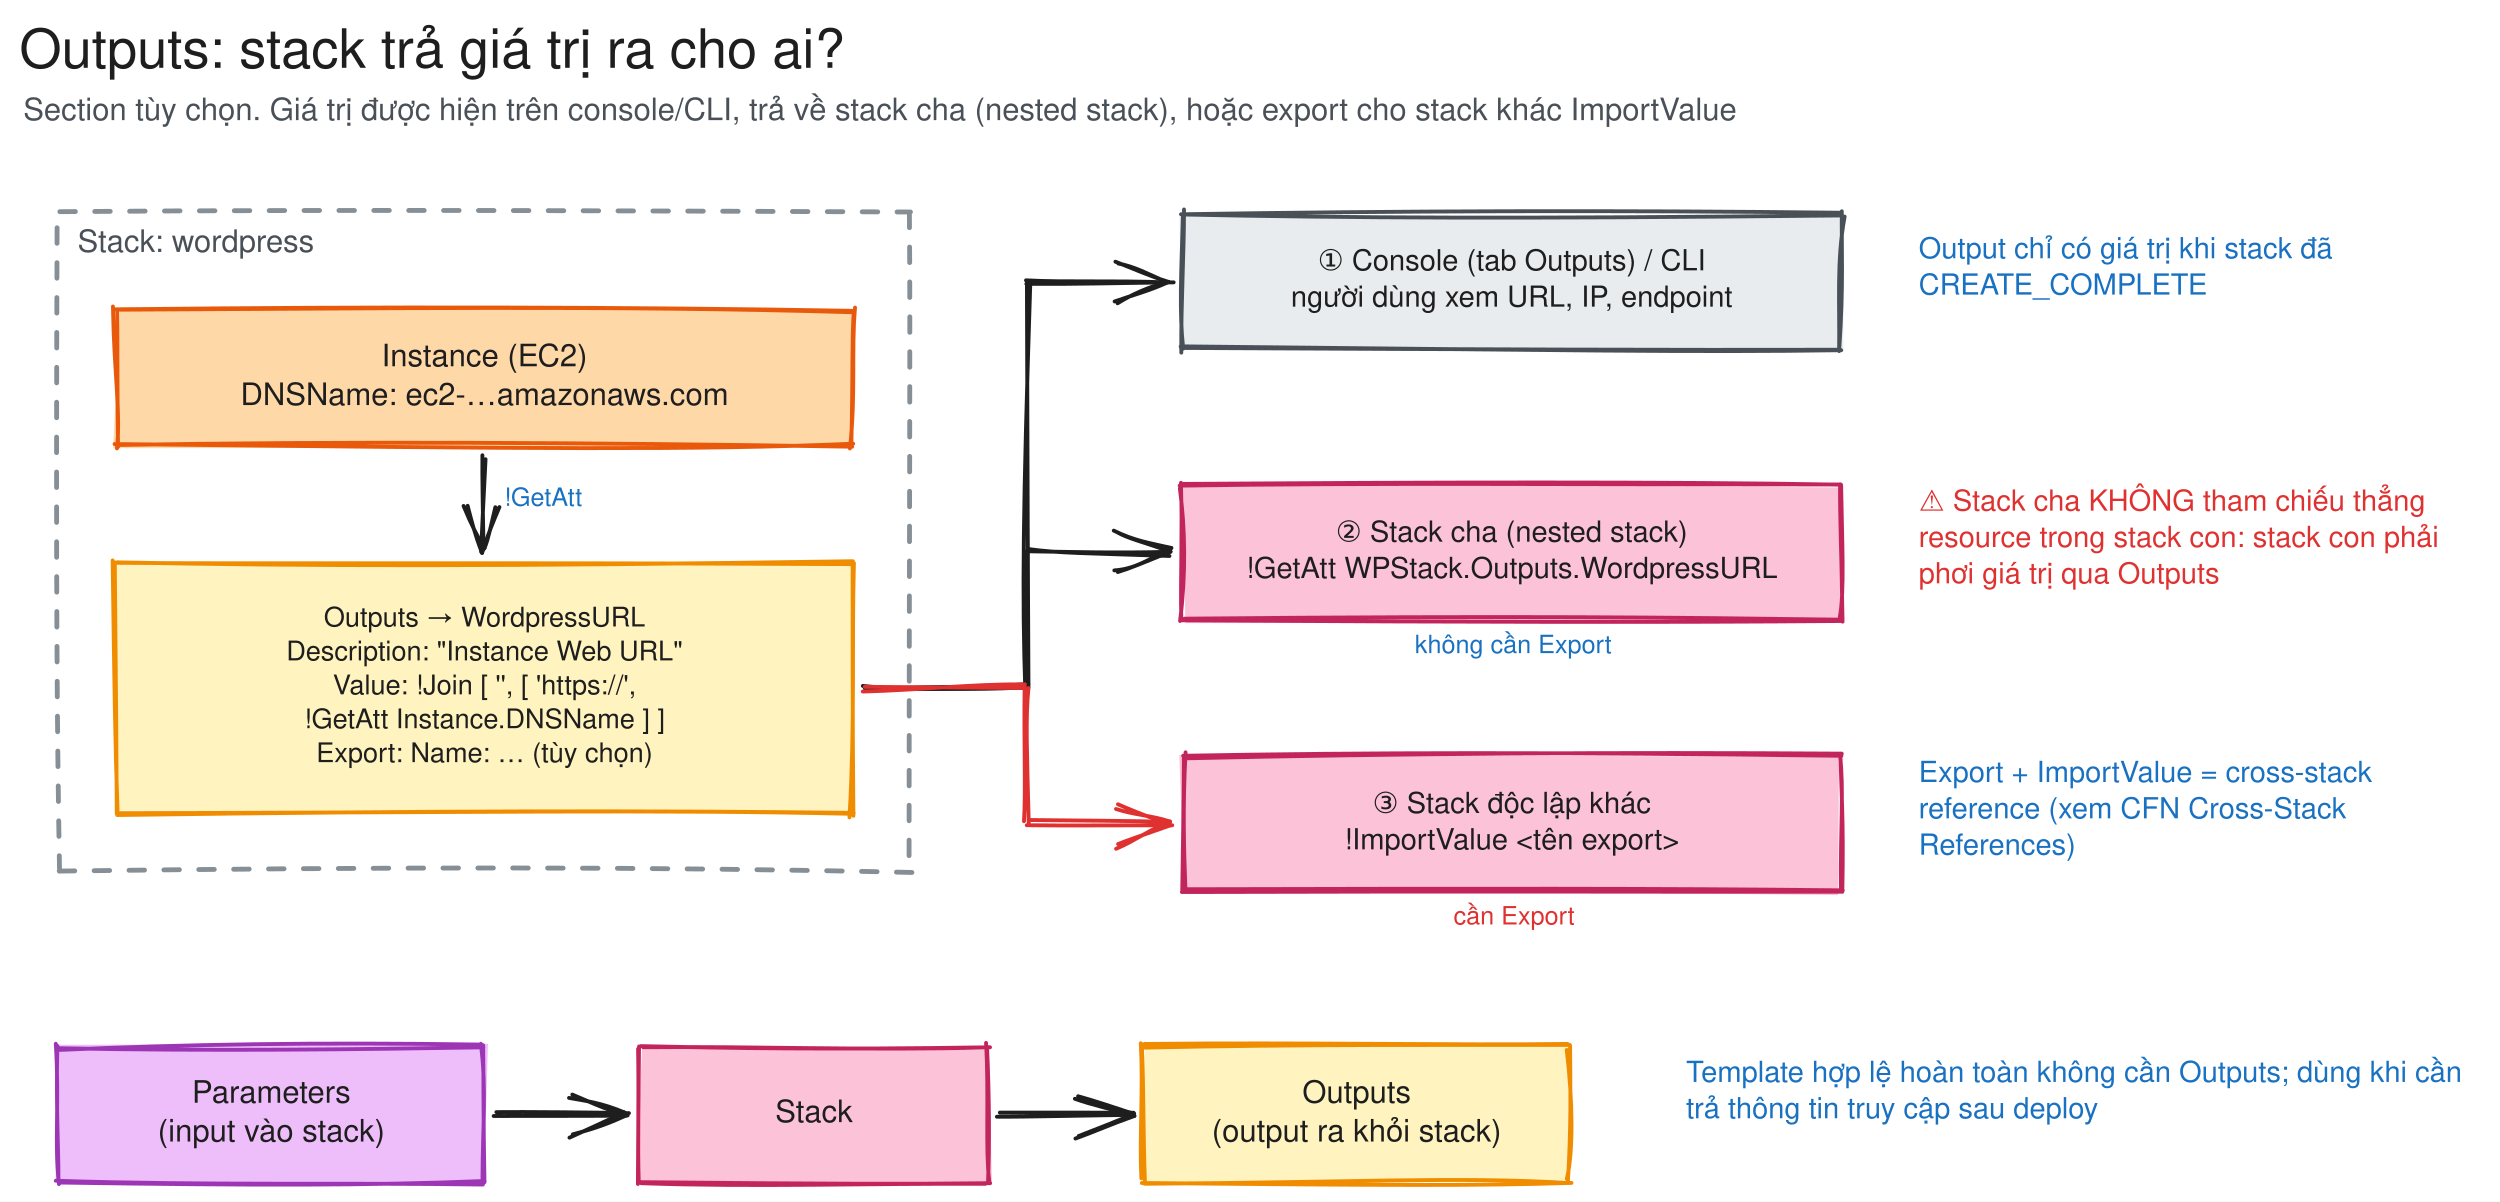
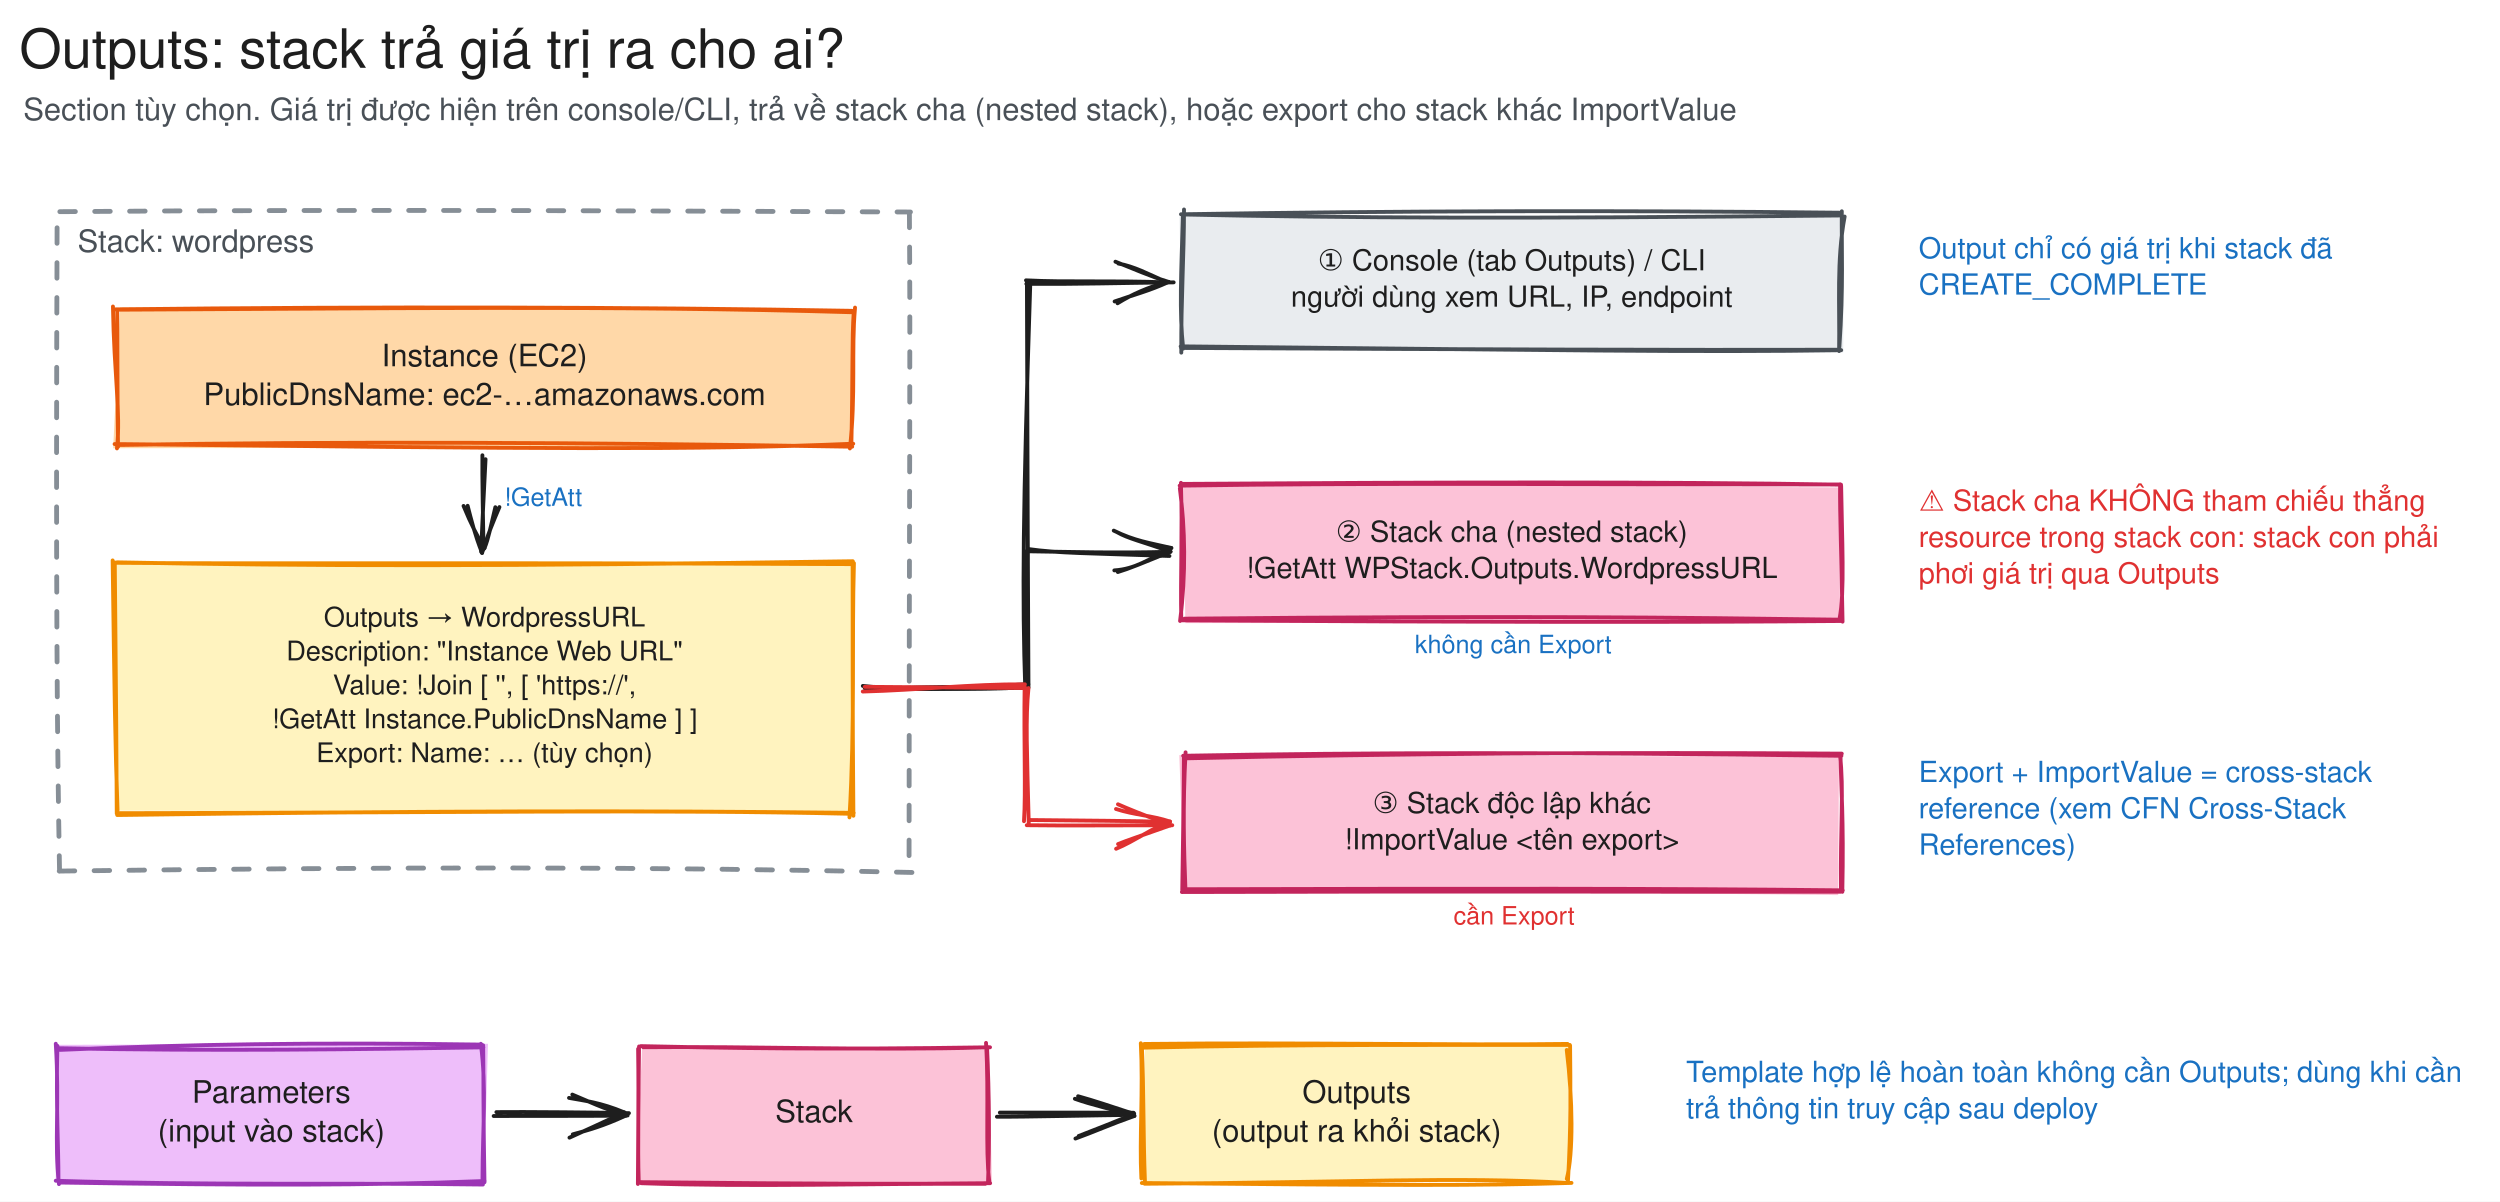
<svg xmlns="http://www.w3.org/2000/svg" version="1.1" viewBox="0 0 1289.95 620" width="1289.95" height="620">
  <defs>
    <style>
      @font-face {
        font-family: "Virgil";
        src: url("https://excalidraw.com/Virgil.woff2");
      }
      @font-face {
        font-family: "Cascadia";
        src: url("https://excalidraw.com/Cascadia.woff2");
      }
    </style>
  </defs>
  <rect x="0" y="0" width="1289.95" height="620" fill="#ffffff" />
  <g transform="translate(10 10) rotate(0 238.7 17.5)">
    <text x="0" y="25" font-family="Helvetica, Segoe UI Emoji" font-size="28px" fill="#1e1e1e" text-anchor="start" style="white-space: pre;" direction="ltr">Outputs: stack trả giá trị ra cho ai?</text>
  </g>
  <g transform="translate(12 48) rotate(0 473.04 10)">
    <text x="0" y="14" font-family="Helvetica, Segoe UI Emoji" font-size="16px" fill="#495057" text-anchor="start" style="white-space: pre;" direction="ltr">Section tùy chọn. Giá trị được hiện trên console/CLI, trả về stack cha (nested stack), hoặc export cho stack khác ImportValue</text>
  </g>
  <g stroke-linecap="round" transform="translate(30 110) rotate(0 220 170)">
    <path d="M0.88 -0.78 C161.93 -2.12, 323.59 -1.04, 439.77 -0.61 M439.23 -0.52 C439.81 73.14, 439.11 147.45, 439.05 341.12 M440.54 340.17 C304.76 337.05, 169.83 337.36, 0.04 339.46 M0.72 339.53 C-0.52 269.38, -1.25 196.19, -0.52 -0.74" stroke="#868e96" stroke-width="2.5" fill="none" stroke-dasharray="8 10" />
  </g>
  <g transform="translate(40 116) rotate(0 67.44 10)">
    <text x="0" y="14" font-family="Helvetica, Segoe UI Emoji" font-size="16px" fill="#495057" text-anchor="start" style="white-space: pre;" direction="ltr">Stack: wordpress</text>
  </g>
  <g stroke-linecap="round" transform="translate(60 160) rotate(0 190 35)">
    <path d="M1.95 -1.47 L381.28 0.22 L378.35 70.64 L-1.61 71.29" stroke="none" stroke-width="0" fill="#ffd8a8" />
    <path d="M-0.02 -0.2 C129.68 -0.72, 257 -2.55, 379.79 1.11 M-0.43 -0.37 C134.37 -1.92, 268.88 -1.59, 379.62 0.38 M381.18 -1.29 C379.21 20.7, 381.66 43.79, 378.53 71.39 M380.54 0.46 C379.49 15.79, 380.14 31.74, 379.27 70.03 M380.25 68.95 C299.4 72.37, 217.44 71.54, -0.88 69.12 M379.72 70.49 C245.2 68.23, 110.09 67.68, 0.14 69.62 M0.35 71.37 C2.36 52.71, -1.13 33.72, -1.72 -1.85 M0.9 70.54 C0.57 49.35, 0.65 29.81, 0.5 0.21" stroke="#e8590c" stroke-width="2" fill="none" />
  </g>
  <g transform="translate(126.56 175) rotate(0 123.44 20)">
    <text x="123.44" y="14" font-family="Helvetica, Segoe UI Emoji" font-size="16px" fill="#1e1e1e" text-anchor="middle" style="white-space: pre;" direction="ltr">Instance (EC2)</text>
-     <text x="123.44" y="34" font-family="Helvetica, Segoe UI Emoji" font-size="16px" fill="#1e1e1e" text-anchor="middle" style="white-space: pre;" direction="ltr">DNSName: ec2-…amazonaws.com</text>
+     <text x="123.44" y="34" font-family="Helvetica, Segoe UI Emoji" font-size="16px" fill="#1e1e1e" text-anchor="middle" style="white-space: pre;" direction="ltr">PublicDnsName: ec2-…amazonaws.com</text>
  </g>
  <g stroke-linecap="round" transform="translate(60 290) rotate(0 190 65)">
    <path d="M-0.03 0.23 L380.65 -0.53 L381.07 129.58 L0.51 128.26" stroke="none" stroke-width="0" fill="#fff3bf" />
    <path d="M-0.85 0.39 C78.39 1.07, 156.56 0.12, 380.36 1.08 M0.38 0.15 C99.48 2.14, 197.52 2.33, 380.03 -0.42 M380.61 0.57 C379.47 39.82, 381.18 83.74, 378.3 131.76 M379.94 0.23 C380.02 35.51, 379.77 70.62, 380.34 130.92 M379.97 129.92 C280.37 127.57, 179.13 129.31, 0.8 129.58 M380.51 129.42 C269.91 128.17, 160.02 128.32, 0.48 130.54 M0.65 128.06 C-0.53 97.27, -0.99 63.88, -1.88 -0.84 M0.24 129.79 C0.15 103.35, -0.04 76.69, -0.77 0.2" stroke="#f08c00" stroke-width="2" fill="none" />
  </g>
  <g transform="translate(141.36 311.25) rotate(0 108.64 43.75)">
    <text x="108.64" y="12" font-family="Helvetica, Segoe UI Emoji" font-size="14px" fill="#1e1e1e" text-anchor="middle" style="white-space: pre;" direction="ltr">Outputs → WordpressURL</text>
    <text x="108.64" y="29.5" font-family="Helvetica, Segoe UI Emoji" font-size="14px" fill="#1e1e1e" text-anchor="middle" style="white-space: pre;" direction="ltr">Description: "Instance Web URL"</text>
    <text x="108.64" y="47" font-family="Helvetica, Segoe UI Emoji" font-size="14px" fill="#1e1e1e" text-anchor="middle" style="white-space: pre;" direction="ltr">Value: !Join [ '', [ 'https://',</text>
-     <text x="108.64" y="64.5" font-family="Helvetica, Segoe UI Emoji" font-size="14px" fill="#1e1e1e" text-anchor="middle" style="white-space: pre;" direction="ltr">!GetAtt Instance.DNSName ] ]</text>
+     <text x="108.64" y="64.5" font-family="Helvetica, Segoe UI Emoji" font-size="14px" fill="#1e1e1e" text-anchor="middle" style="white-space: pre;" direction="ltr">!GetAtt Instance.PublicDnsName ] ]</text>
    <text x="108.64" y="82" font-family="Helvetica, Segoe UI Emoji" font-size="14px" fill="#1e1e1e" text-anchor="middle" style="white-space: pre;" direction="ltr">Export: Name: … (tùy chọn)</text>
  </g>
  <g stroke-linecap="round" transform="translate(610 110) rotate(0 170 35)">
    <path d="M-1.4 1.72 L341.42 1.7 L341.08 71.85 L-0.21 70.1" stroke="none" stroke-width="0" fill="#e9ecef" />
    <path d="M0.72 0.69 C85.96 2.45, 170.64 2.98, 339.8 1.18 M-0.64 0.56 C111.75 -1.23, 224.74 -1.55, 339.77 -0.24 M341.8 1.74 C337.57 24.64, 339.32 46.68, 338.94 71.16 M340.33 -0.99 C340.13 17.9, 341.24 37.62, 339.08 69.07 M340.03 70.68 C267.14 71.88, 191.82 70.64, -0.81 68.71 M339.52 70.46 C251.63 70.67, 164.19 70.34, -0.62 69.53 M-0.48 71.96 C-0.64 44.79, 0.93 21.79, 0.92 -1.91 M0.51 69.9 C-1.61 50.85, -0.5 31.03, 0.38 0.64" stroke="#495057" stroke-width="2" fill="none" />
  </g>
  <g transform="translate(665.1 126.25) rotate(0 114.9 18.75)">
    <text x="114.9" y="13.25" font-family="Helvetica, Segoe UI Emoji" font-size="15px" fill="#1e1e1e" text-anchor="middle" style="white-space: pre;" direction="ltr">① Console (tab Outputs) / CLI</text>
    <text x="114.9" y="32" font-family="Helvetica, Segoe UI Emoji" font-size="15px" fill="#1e1e1e" text-anchor="middle" style="white-space: pre;" direction="ltr">người dùng xem URL, IP, endpoint</text>
  </g>
  <g stroke-linecap="round" transform="translate(610 250) rotate(0 170 35)">
    <path d="M0.44 -0.93 L338.94 1.51 L339.48 71.15 L1.62 71.52" stroke="none" stroke-width="0" fill="#fcc2d7" />
    <path d="M-1.32 0.58 C98.49 -0.98, 199.75 0.01, 339.01 -0.02 M0.23 -0.32 C126.25 -1.19, 252.02 -1.52, 339.93 0.07 M339.99 0.64 C340.37 28.11, 341.93 55.69, 339.13 69.41 M339.45 -0.13 C339.3 16.37, 340.12 34.44, 340.72 70.76 M339.43 69.74 C256.17 68.64, 175.21 67.6, 1.2 69.22 M339.8 70.42 C250.78 71.15, 160.12 71.05, -0.4 70.08 M-1.11 70.41 C1.98 45.99, 1.5 22.61, -1.22 1.99 M-0.49 70.04 C-0.97 47.32, 0.18 23.16, -0.65 -0.87" stroke="#c2255c" stroke-width="2" fill="none" />
  </g>
  <g transform="translate(632.55 266.25) rotate(0 147.45 18.75)">
    <text x="147.45" y="13.25" font-family="Helvetica, Segoe UI Emoji" font-size="15px" fill="#1e1e1e" text-anchor="middle" style="white-space: pre;" direction="ltr">② Stack cha (nested stack)</text>
    <text x="147.45" y="32" font-family="Helvetica, Segoe UI Emoji" font-size="15px" fill="#1e1e1e" text-anchor="middle" style="white-space: pre;" direction="ltr">!GetAtt WPStack.Outputs.WordpressURL</text>
  </g>
  <g stroke-linecap="round" transform="translate(610 390) rotate(0 170 35)">
    <path d="M-1.52 -0.38 L338.86 0.41 L338.48 71.85 L1.04 68.4" stroke="none" stroke-width="0" fill="#fcc2d7" />
    <path d="M1.01 1.3 C112.27 -1.25, 223.89 -1.93, 340.32 -1.14 M0.49 -0.04 C95.81 -1.76, 190.67 -1.94, 340.13 -0.03 M339.36 -0.87 C341.54 17.49, 339.49 36.69, 339.89 69.43 M339.66 -0.57 C339.91 16.59, 341.4 31.78, 340.6 70.17 M340.84 69.4 C246.42 68.36, 153.38 68.46, 1.16 68.83 M339.64 70.13 C245.86 70.22, 151.13 69.77, -0.16 70.27 M1.67 69.19 C0.89 48.3, 0.19 27.05, 1.73 -1.82 M0.02 69.28 C0.22 49.59, 0.78 29.22, 0.87 0.38" stroke="#c2255c" stroke-width="2" fill="none" />
  </g>
  <g transform="translate(686.325 406.25) rotate(0 93.675 18.75)">
    <text x="93.675" y="13.25" font-family="Helvetica, Segoe UI Emoji" font-size="15px" fill="#1e1e1e" text-anchor="middle" style="white-space: pre;" direction="ltr">③ Stack độc lập khác</text>
    <text x="93.675" y="32" font-family="Helvetica, Segoe UI Emoji" font-size="15px" fill="#1e1e1e" text-anchor="middle" style="white-space: pre;" direction="ltr">!ImportValue &lt;tên export&gt;</text>
  </g>
  <g stroke-linecap="round" transform="translate(30 540) rotate(0 110 35)">
    <path d="M-0.84 -0.89 L221.79 -1.41 L219.71 70.32 L-1.25 69.97" stroke="none" stroke-width="0" fill="#eebefa" />
    <path d="M0.95 1.72 C66.59 -1.17, 131.94 -2.29, 218.56 -1.02 M-0.3 0.85 C78.97 2.46, 157.58 1.42, 219.41 0.41 M218.09 -1.43 C221.14 21.66, 219.01 41.42, 218.96 68.09 M219.3 -0.65 C219.58 14.6, 219.22 29.4, 219.98 70.04 M219.17 71.2 C148.16 70.17, 76.37 71.74, -1.23 69.24 M220.07 69.37 C160.11 71.76, 101.18 71.71, 0.46 70.17 M0.42 70.98 C-2.04 49.53, 0.74 29.6, -1.22 -1.45 M0.16 69.04 C0.2 51.11, -1.17 32.25, -0.39 -0.35" stroke="#9c36b5" stroke-width="2" fill="none" />
  </g>
  <g transform="translate(77.44 555) rotate(0 62.56 20)">
    <text x="62.56" y="14" font-family="Helvetica, Segoe UI Emoji" font-size="16px" fill="#1e1e1e" text-anchor="middle" style="white-space: pre;" direction="ltr">Parameters</text>
    <text x="62.56" y="34" font-family="Helvetica, Segoe UI Emoji" font-size="16px" fill="#1e1e1e" text-anchor="middle" style="white-space: pre;" direction="ltr">(input vào stack)</text>
  </g>
  <g stroke-linecap="round" transform="translate(330 540) rotate(0 90 35)">
    <path d="M1.29 1.03 L180.25 1.79 L181.82 70.1 L-1.82 69.66" stroke="none" stroke-width="0" fill="#fcc2d7" />
    <path d="M1.86 0.35 C58.46 -0.25, 116.37 2.15, 178.87 0.46 M0.67 -0.22 C47.36 0.82, 94.76 1.68, 180.83 0.38 M178.77 -1.89 C180.39 24.74, 178.34 53.5, 180.44 69.43 M179.28 -0.04 C180.43 25.21, 180.6 50.55, 179.78 70.47 M178.43 70.83 C118.47 70.5, 59.37 72.6, 0.84 70.51 M180.89 70.5 C138.74 71.03, 96.57 70.9, -0.27 69.96 M-0.43 69.54 C-1.08 50.31, -0.27 30.75, -0.75 1.2 M-0.86 70.9 C-0.7 46.05, -0.58 20.97, -0.27 -0.05" stroke="#c2255c" stroke-width="2" fill="none" />
  </g>
  <g transform="translate(397.92 565) rotate(0 22.08 10)">
    <text x="22.08" y="14" font-family="Helvetica, Segoe UI Emoji" font-size="16px" fill="#1e1e1e" text-anchor="middle" style="white-space: pre;" direction="ltr">Stack</text>
  </g>
  <g stroke-linecap="round" transform="translate(590 540) rotate(0 110 35)">
    <path d="M0.92 -1.95 L219.22 -0.27 L219.42 69.1 L-0.68 70.49" stroke="none" stroke-width="0" fill="#fff3bf" />
    <path d="M0.44 -1.34 C80.77 -2.25, 162.83 -0.58, 218.81 -1.36 M-0.56 0.58 C80.1 -1.26, 159.9 -0.76, 219.99 -0.84 M218.4 1.75 C221.53 27.47, 221.84 55, 218.43 68.27 M220.13 -0.56 C220.32 21.23, 220.69 41.02, 219.03 69.45 M219.58 70.41 C161.41 66.96, 105.66 70.24, 0.61 70.79 M220.86 70.35 C174.37 71.82, 129.5 71.67, -0.85 70.41 M-1.08 68.04 C-2.16 47.8, -0.08 21.97, -1.37 -1.71 M0.79 70.33 C-0.2 45.1, 0.19 21.59, -0.81 0.18" stroke="#f08c00" stroke-width="2" fill="none" />
  </g>
  <g transform="translate(618.24 555) rotate(0 81.76 20)">
    <text x="81.76" y="14" font-family="Helvetica, Segoe UI Emoji" font-size="16px" fill="#1e1e1e" text-anchor="middle" style="white-space: pre;" direction="ltr">Outputs</text>
    <text x="81.76" y="34" font-family="Helvetica, Segoe UI Emoji" font-size="16px" fill="#1e1e1e" text-anchor="middle" style="white-space: pre;" direction="ltr">(output ra khỏi stack)</text>
  </g>
  <g stroke-linecap="round">
    <g transform="translate(250 236) rotate(0 0 24)">
      <path d="M-1.09 -1.09 C-1.27 6.7, -0.69 39.22, -0.5 47.48 M0.53 0.95 C0.11 8.84, -1.51 41.18, -1.71 48.75" stroke="#1e1e1e" stroke-width="2" fill="none" />
    </g>
    <g transform="translate(250 236) rotate(0 0 24)">
      <path d="M-10.82 25.05 C-7.2 33.96, -3.01 42.19, -0.01 46.81 M-8.71 24.98 C-6.85 32.18, -5.08 39.6, -1.26 49.29" stroke="#1e1e1e" stroke-width="2" fill="none" />
    </g>
    <g transform="translate(250 236) rotate(0 0 24)">
      <path d="M5.59 25.71 C3.51 34.25, 2 42.24, -0.01 46.81 M7.69 25.64 C4.7 32.7, 1.62 39.93, -1.26 49.29" stroke="#1e1e1e" stroke-width="2" fill="none" />
    </g>
  </g>
  <g stroke-linecap="round">
    <g transform="translate(446 355) rotate(0 79 -105)">
      <path d="M1.72 1.08 C27.42 -0.94, 51.98 -0.68, 82.39 -0.27 M0.21 0.13 C26.83 0.23, 53.96 0.95, 83.69 -0.28 M83.02 0.79 C81.42 -46.92, 81.79 -90.7, 85.59 -208.39 M84.67 -0.27 C84.38 -49.01, 84.23 -96.13, 83.87 -209.53 M83.58 -208.52 C108.84 -208.33, 132.89 -209.04, 159.59 -209.31 M83.39 -210.35 C104.53 -209.26, 125.6 -210.4, 157.3 -209.27" stroke="#1e1e1e" stroke-width="2" fill="none" />
    </g>
    <g transform="translate(446 355) rotate(0 79 -105)">
      <path d="M130.63 -198.51 C138.73 -203.51, 145.74 -206.31, 155.69 -209.54 M129.12 -199.45 C137.92 -202.59, 147.28 -204.96, 157 -209.54" stroke="#1e1e1e" stroke-width="2" fill="none" />
    </g>
    <g transform="translate(446 355) rotate(0 79 -105)">
      <path d="M131.05 -219.02 C139.11 -217.55, 145.99 -213.87, 155.69 -209.54 M129.54 -219.97 C138.32 -216.56, 147.56 -212.37, 157 -209.54" stroke="#1e1e1e" stroke-width="2" fill="none" />
    </g>
  </g>
  <g stroke-linecap="round">
    <g transform="translate(446 355) rotate(0 79 -35)">
      <path d="M-0.8 -1.07 C26.32 1.84, 49.89 -0.12, 84.57 -1.96 M1 -0.21 C19.43 1.03, 39.81 0.44, 84.14 -0.09 M83.16 -0.12 C85.42 -23.2, 81.97 -47.7, 83.02 -70.48 M83.83 0.92 C83.54 -20.09, 83.04 -41.17, 84.08 -70.04 M84.55 -71.71 C99.7 -69.52, 115.56 -69.58, 157.41 -68.13 M84.17 -70.55 C106.9 -70.24, 129.73 -69.51, 157.81 -70.3" stroke="#1e1e1e" stroke-width="2" fill="none" />
    </g>
    <g transform="translate(446 355) rotate(0 79 -35)">
      <path d="M128.97 -60.69 C139.69 -61.34, 146.9 -66.42, 158.38 -72.26 M130.77 -59.84 C136.29 -61.45, 143.68 -64.52, 157.95 -70.39" stroke="#1e1e1e" stroke-width="2" fill="none" />
    </g>
    <g transform="translate(446 355) rotate(0 79 -35)">
      <path d="M128.67 -81.21 C139.55 -75.86, 146.84 -74.94, 158.38 -72.26 M130.47 -80.36 C135.89 -77.21, 143.36 -75.51, 157.95 -70.39" stroke="#1e1e1e" stroke-width="2" fill="none" />
    </g>
  </g>
  <g stroke-linecap="round">
    <g transform="translate(446 355) rotate(0 79 35)">
      <path d="M-0.82 1.82 C27.61 1.09, 55.58 -2.09, 82.82 -1.91 M0.2 -0.61 C17.6 -0.56, 35.95 -0.27, 83.09 0.02 M82.69 -0.87 C82.26 28.27, 83.34 53.51, 82.36 68.73 M84.67 0.02 C83.12 15.93, 83.86 32.04, 84.82 70.26 M84.72 68.11 C112.38 68.46, 138.09 68.47, 157.56 69.11 M83.79 70.79 C103.89 71.07, 125.4 70.83, 158.87 70.81" stroke="#e03131" stroke-width="2" fill="none" />
    </g>
    <g transform="translate(446 355) rotate(0 79 35)">
      <path d="M129.88 82.95 C139.32 79.05, 148.32 72.36, 157.69 68.9 M130.9 80.52 C136.07 78.4, 142.27 76.44, 157.96 70.83" stroke="#e03131" stroke-width="2" fill="none" />
    </g>
    <g transform="translate(446 355) rotate(0 79 35)">
      <path d="M129.83 62.43 C139.32 65.5, 148.33 65.79, 157.69 68.9 M130.85 60 C136.17 62.35, 142.37 64.85, 157.96 70.83" stroke="#e03131" stroke-width="2" fill="none" />
    </g>
  </g>
  <g stroke-linecap="round">
    <g transform="translate(256 575) rotate(0 34 0)">
      <path d="M0.12 -1.17 C11.68 -1.37, 57.21 -0.95, 68.52 -0.64 M-1.28 0.84 C10.24 0.72, 56.43 0.92, 67.85 0.56" stroke="#1e1e1e" stroke-width="2" fill="none" />
    </g>
    <g transform="translate(256 575) rotate(0 34 0)">
      <path d="M37.83 12.01 C45.15 8.67, 53.8 4.81, 66.14 -1.02 M39.53 10.3 C47.53 8.1, 54.89 6.19, 67.03 0.55" stroke="#1e1e1e" stroke-width="2" fill="none" />
    </g>
    <g transform="translate(256 575) rotate(0 34 0)">
      <path d="M37.6 -8.51 C45.07 -7.11, 53.78 -6.22, 66.14 -1.02 M39.3 -10.22 C47.48 -6.83, 54.91 -3.15, 67.03 0.55" stroke="#1e1e1e" stroke-width="2" fill="none" />
    </g>
  </g>
  <g stroke-linecap="round">
    <g transform="translate(516 575) rotate(0 34 0)">
      <path d="M-0.1 -0.92 C11.38 -0.95, 57.42 -0.95, 68.94 -0.84 M-1.61 1.21 C9.79 1.36, 56.75 0.3, 68.48 0.26" stroke="#1e1e1e" stroke-width="2" fill="none" />
    </g>
    <g transform="translate(516 575) rotate(0 34 0)">
      <path d="M38.9 12.47 C47.62 9.36, 57.14 5.1, 69.33 0.8 M40.56 11.16 C48.96 7.87, 56.76 4.9, 69.21 -0.2" stroke="#1e1e1e" stroke-width="2" fill="none" />
    </g>
    <g transform="translate(516 575) rotate(0 34 0)">
      <path d="M38.61 -8.05 C47.31 -4.91, 56.91 -2.94, 69.33 0.8 M40.27 -9.36 C48.6 -7.04, 56.47 -4.4, 69.21 -0.2" stroke="#1e1e1e" stroke-width="2" fill="none" />
    </g>
  </g>
  <g transform="translate(260 250) rotate(0 24.05 8.125)">
    <text x="0" y="11" font-family="Helvetica, Segoe UI Emoji" font-size="13px" fill="#1971c2" text-anchor="start" style="white-space: pre;" direction="ltr">!GetAtt</text>
  </g>
  <g transform="translate(730 326) rotate(0 52.585 8.125)">
    <text x="0" y="11" font-family="Helvetica, Segoe UI Emoji" font-size="13px" fill="#1971c2" text-anchor="start" style="white-space: pre;" direction="ltr">không cần Export</text>
  </g>
  <g transform="translate(750 466) rotate(0 33.54 8.125)">
    <text x="0" y="11" font-family="Helvetica, Segoe UI Emoji" font-size="13px" fill="#e03131" text-anchor="start" style="white-space: pre;" direction="ltr">cần Export</text>
  </g>
  <g transform="translate(990 120) rotate(0 115.95 18.75)">
    <text x="0" y="13.25" font-family="Helvetica, Segoe UI Emoji" font-size="15px" fill="#1971c2" text-anchor="start" style="white-space: pre;" direction="ltr">Output chỉ có giá trị khi stack đã</text>
    <text x="0" y="32" font-family="Helvetica, Segoe UI Emoji" font-size="15px" fill="#1971c2" text-anchor="start" style="white-space: pre;" direction="ltr">CREATE_COMPLETE</text>
  </g>
  <g transform="translate(990 250) rotate(0 144.3 28.125)">
    <text x="0" y="13.5" font-family="Helvetica, Segoe UI Emoji" font-size="15px" fill="#e03131" text-anchor="start" style="white-space: pre;" direction="ltr">⚠ Stack cha KHÔNG tham chiếu thẳng</text>
    <text x="0" y="32.25" font-family="Helvetica, Segoe UI Emoji" font-size="15px" fill="#e03131" text-anchor="start" style="white-space: pre;" direction="ltr">resource trong stack con: stack con phải</text>
    <text x="0" y="51" font-family="Helvetica, Segoe UI Emoji" font-size="15px" fill="#e03131" text-anchor="start" style="white-space: pre;" direction="ltr">phơi giá trị qua Outputs</text>
  </g>
  <g transform="translate(990 390) rotate(0 128.25 28.125)">
    <text x="0" y="13.5" font-family="Helvetica, Segoe UI Emoji" font-size="15px" fill="#1971c2" text-anchor="start" style="white-space: pre;" direction="ltr">Export + ImportValue = cross-stack</text>
    <text x="0" y="32.25" font-family="Helvetica, Segoe UI Emoji" font-size="15px" fill="#1971c2" text-anchor="start" style="white-space: pre;" direction="ltr">reference (xem CFN Cross-Stack</text>
    <text x="0" y="51" font-family="Helvetica, Segoe UI Emoji" font-size="15px" fill="#1971c2" text-anchor="start" style="white-space: pre;" direction="ltr">References)</text>
  </g>
  <g transform="translate(870 545) rotate(0 204.975 18.75)">
    <text x="0" y="13.25" font-family="Helvetica, Segoe UI Emoji" font-size="15px" fill="#1971c2" text-anchor="start" style="white-space: pre;" direction="ltr">Template hợp lệ hoàn toàn không cần Outputs; dùng khi cần</text>
    <text x="0" y="32" font-family="Helvetica, Segoe UI Emoji" font-size="15px" fill="#1971c2" text-anchor="start" style="white-space: pre;" direction="ltr">trả thông tin truy cập sau deploy</text>
  </g>
</svg>
